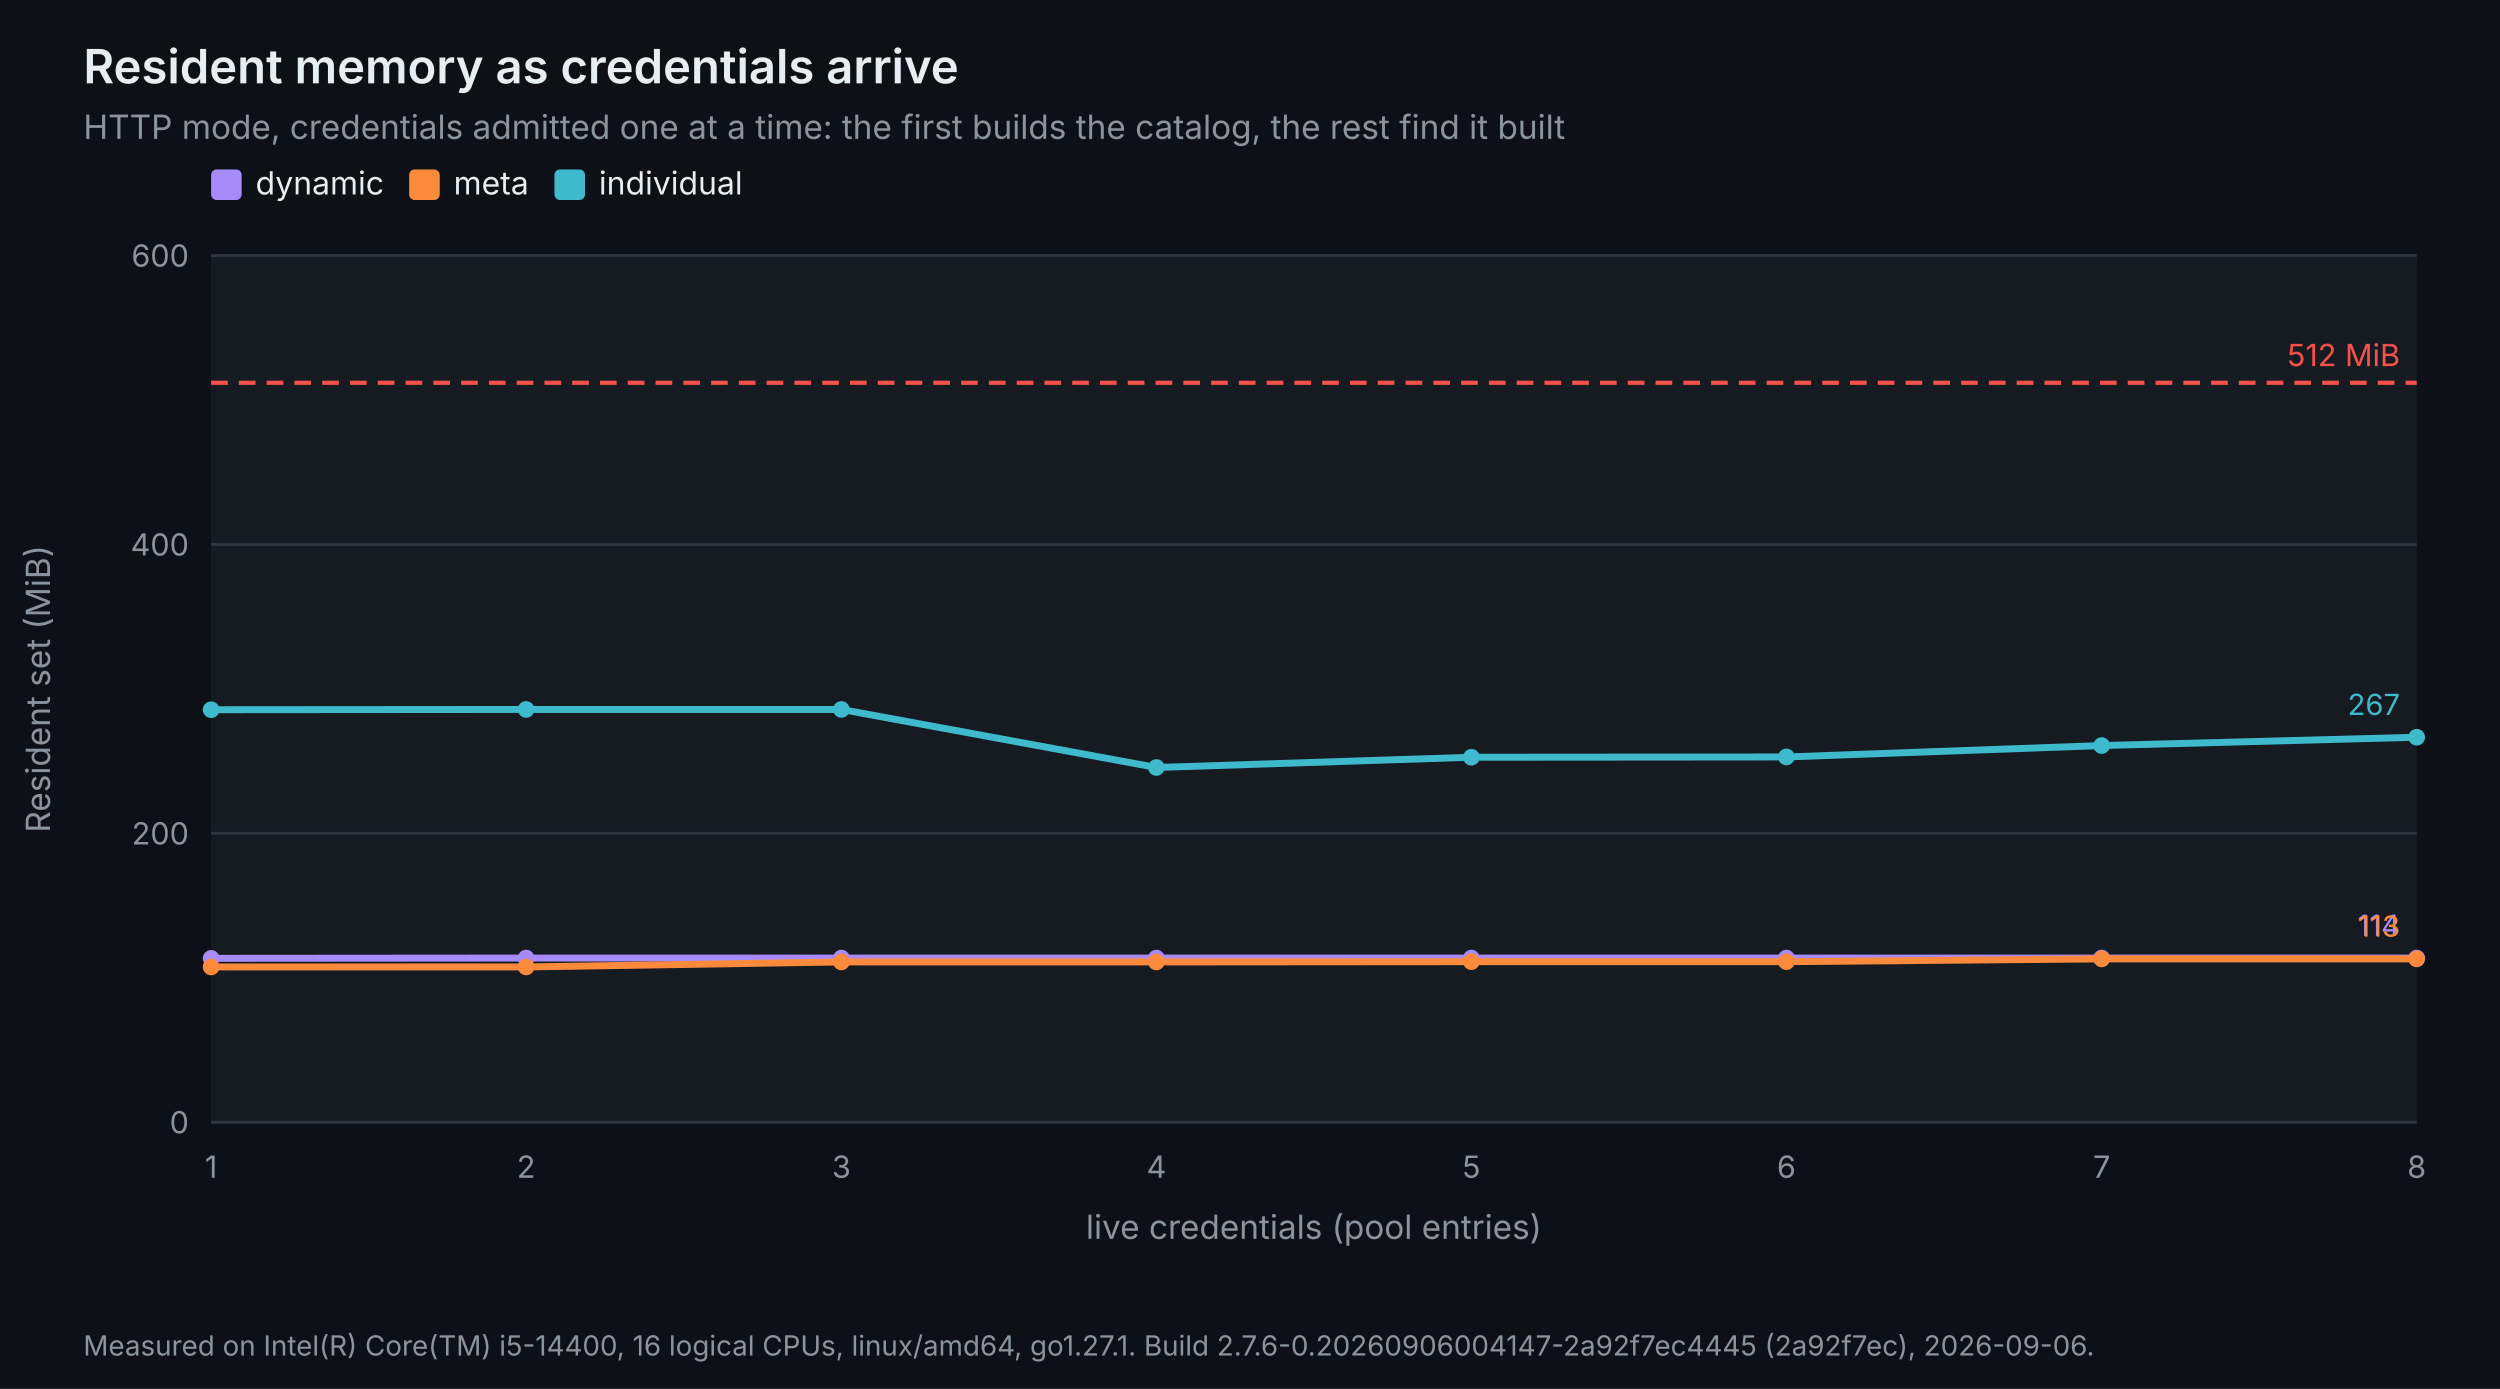
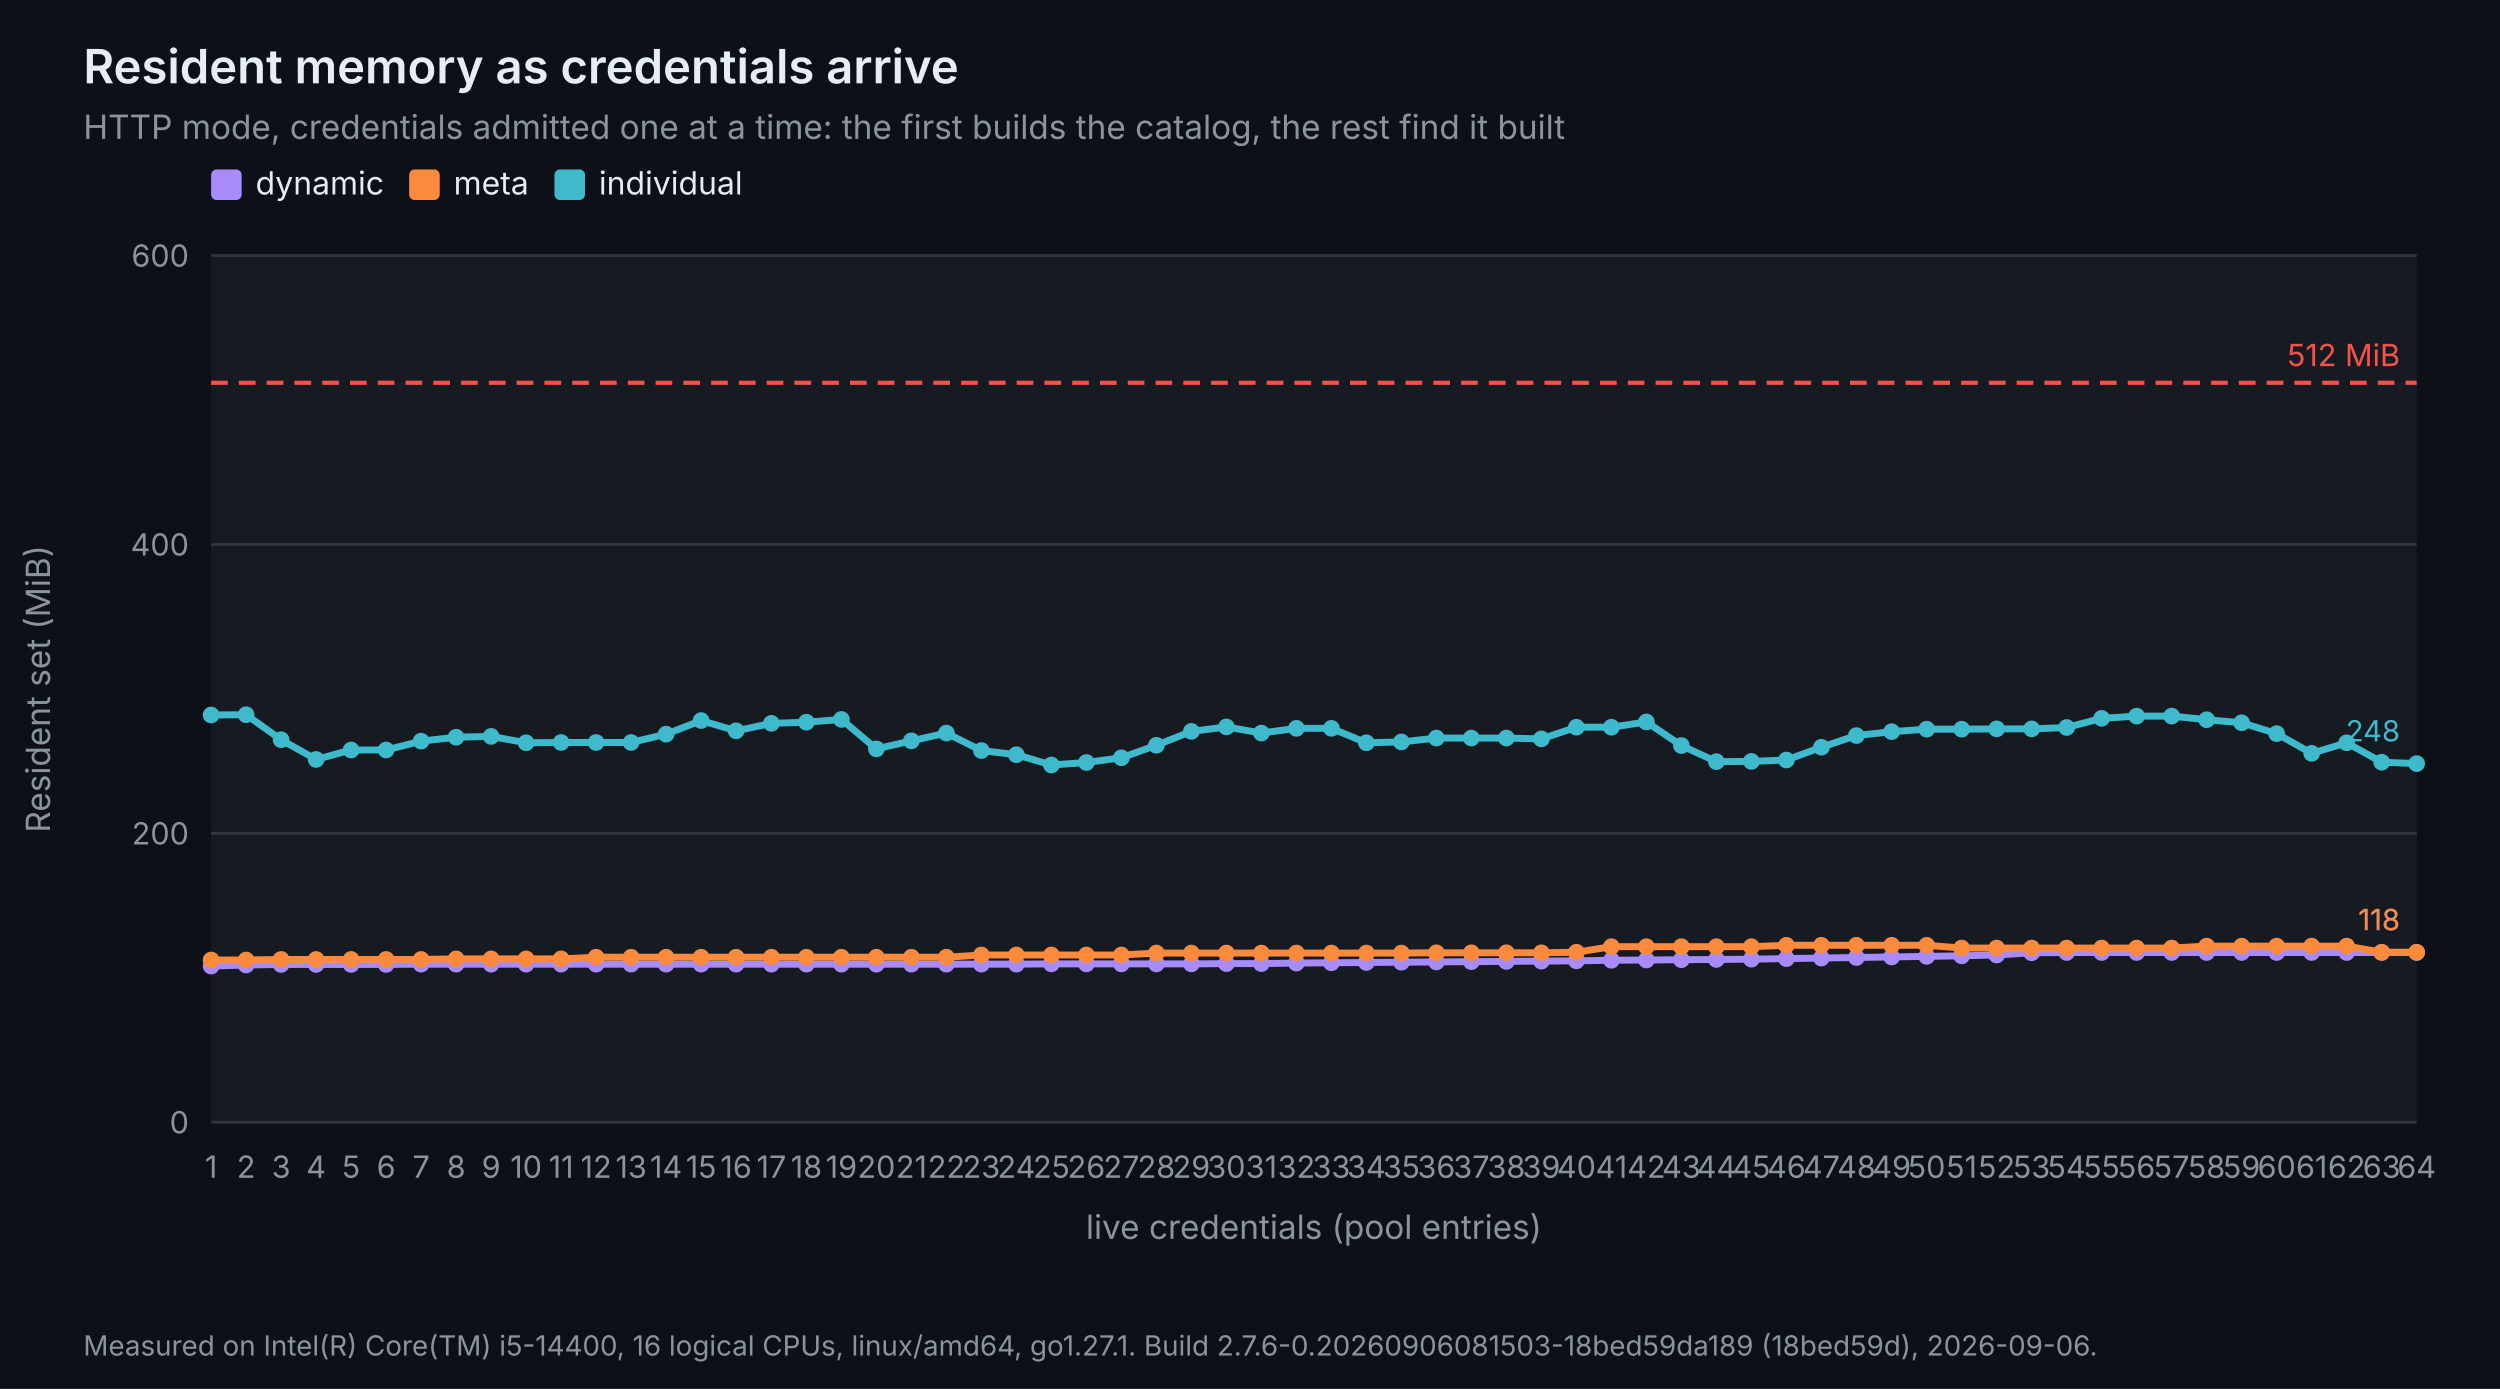
- <svg xmlns="http://www.w3.org/2000/svg" viewBox="0 0 900 500" width="900" height="500" role="img" aria-label="Resident memory as credentials arrive. HTTP mode, credentials admitted one at a time: the first builds the catalog, the rest find it built. Measured on Intel(R) Core(TM) i5-14400, 16 logical CPUs, linux/amd64, go1.27.1. Build 2.7.6-0.20260906004147-2a92f7ec4445 (2a92f7ec), 2026-09-06.">
+ <svg xmlns="http://www.w3.org/2000/svg" viewBox="0 0 900 500" width="900" height="500" role="img" aria-label="Resident memory as credentials arrive. HTTP mode, credentials admitted one at a time: the first builds the catalog, the rest find it built. Measured on Intel(R) Core(TM) i5-14400, 16 logical CPUs, linux/amd64, go1.27.1. Build 2.7.6-0.20260906081503-18bed59da189 (18bed59d), 2026-09-06.">
  <rect width="900" height="500" fill="#0d1117" />
  <text x="30" y="30" font-family="ui-sans-serif,system-ui,-apple-system,Segoe UI,sans-serif" font-size="17" font-weight="600" fill="#e6edf3">Resident memory as credentials arrive</text>
  <text x="30" y="50" font-family="ui-sans-serif,system-ui,-apple-system,Segoe UI,sans-serif" font-size="12" fill="#8b949e">HTTP mode, credentials admitted one at a time: the first builds the catalog, the rest find it built</text>
  <rect x="76" y="92" width="794" height="312" fill="#161b22" />
  <rect x="76.0" y="61.0" width="11" height="11" rx="2" fill="#a78bfa" />
  <text x="92.0" y="70.0" font-family="ui-sans-serif,system-ui,-apple-system,Segoe UI,sans-serif" font-size="11.5" fill="#e6edf3">dynamic</text>
  <rect x="147.3" y="61.0" width="11" height="11" rx="2" fill="#fc8a3d" />
  <text x="163.3" y="70.0" font-family="ui-sans-serif,system-ui,-apple-system,Segoe UI,sans-serif" font-size="11.5" fill="#e6edf3">meta</text>
  <rect x="199.6" y="61.0" width="11" height="11" rx="2" fill="#3fb9cc" />
  <text x="215.6" y="70.0" font-family="ui-sans-serif,system-ui,-apple-system,Segoe UI,sans-serif" font-size="11.5" fill="#e6edf3">individual</text>
  <line x1="76" y1="404.0" x2="870" y2="404.0" stroke="#30363d" stroke-width="1" />
  <text x="68" y="408.0" font-family="ui-sans-serif,system-ui,-apple-system,Segoe UI,sans-serif" font-size="11" text-anchor="end" fill="#8b949e">0</text>
  <line x1="76" y1="300.0" x2="870" y2="300.0" stroke="#30363d" stroke-width="1" />
  <text x="68" y="304.0" font-family="ui-sans-serif,system-ui,-apple-system,Segoe UI,sans-serif" font-size="11" text-anchor="end" fill="#8b949e">200</text>
  <line x1="76" y1="196.0" x2="870" y2="196.0" stroke="#30363d" stroke-width="1" />
  <text x="68" y="200.0" font-family="ui-sans-serif,system-ui,-apple-system,Segoe UI,sans-serif" font-size="11" text-anchor="end" fill="#8b949e">400</text>
  <line x1="76" y1="92.0" x2="870" y2="92.0" stroke="#30363d" stroke-width="1" />
  <text x="68" y="96.0" font-family="ui-sans-serif,system-ui,-apple-system,Segoe UI,sans-serif" font-size="11" text-anchor="end" fill="#8b949e">600</text>
  <text x="18" y="248.0" font-family="ui-sans-serif,system-ui,-apple-system,Segoe UI,sans-serif" font-size="12" fill="#8b949e" text-anchor="middle" transform="rotate(-90 18 248.0)">Resident set (MiB)</text>
  <text x="473.0" y="446" font-family="ui-sans-serif,system-ui,-apple-system,Segoe UI,sans-serif" font-size="12" text-anchor="middle" fill="#8b949e">live credentials (pool entries)</text>
-   <text x="30" y="488" font-family="ui-sans-serif,system-ui,-apple-system,Segoe UI,sans-serif" font-size="10" fill="#8b949e">Measured on Intel(R) Core(TM) i5-14400, 16 logical CPUs, linux/amd64, go1.27.1. Build 2.7.6-0.20260906004147-2a92f7ec4445 (2a92f7ec), 2026-09-06.</text>
+   <text x="30" y="488" font-family="ui-sans-serif,system-ui,-apple-system,Segoe UI,sans-serif" font-size="10" fill="#8b949e">Measured on Intel(R) Core(TM) i5-14400, 16 logical CPUs, linux/amd64, go1.27.1. Build 2.7.6-0.20260906081503-18bed59da189 (18bed59d), 2026-09-06.</text>
  <text x="76.0" y="424" font-family="ui-sans-serif,system-ui,-apple-system,Segoe UI,sans-serif" font-size="11" text-anchor="middle" fill="#8b949e">1</text>
-   <text x="189.4" y="424" font-family="ui-sans-serif,system-ui,-apple-system,Segoe UI,sans-serif" font-size="11" text-anchor="middle" fill="#8b949e">2</text>
-   <text x="302.9" y="424" font-family="ui-sans-serif,system-ui,-apple-system,Segoe UI,sans-serif" font-size="11" text-anchor="middle" fill="#8b949e">3</text>
-   <text x="416.3" y="424" font-family="ui-sans-serif,system-ui,-apple-system,Segoe UI,sans-serif" font-size="11" text-anchor="middle" fill="#8b949e">4</text>
-   <text x="529.7" y="424" font-family="ui-sans-serif,system-ui,-apple-system,Segoe UI,sans-serif" font-size="11" text-anchor="middle" fill="#8b949e">5</text>
-   <text x="643.1" y="424" font-family="ui-sans-serif,system-ui,-apple-system,Segoe UI,sans-serif" font-size="11" text-anchor="middle" fill="#8b949e">6</text>
-   <text x="756.6" y="424" font-family="ui-sans-serif,system-ui,-apple-system,Segoe UI,sans-serif" font-size="11" text-anchor="middle" fill="#8b949e">7</text>
-   <text x="870.0" y="424" font-family="ui-sans-serif,system-ui,-apple-system,Segoe UI,sans-serif" font-size="11" text-anchor="middle" fill="#8b949e">8</text>
-   <path d="M76.0,345.0L189.4,344.9L302.9,344.9L416.3,344.9L529.7,344.9L643.1,344.9L756.6,344.9L870.0,344.9" fill="none" stroke="#a78bfa" stroke-width="2.5" stroke-linejoin="round" />
-   <circle cx="76.0" cy="345.0" r="3" fill="#a78bfa" />
-   <circle cx="189.4" cy="344.9" r="3" fill="#a78bfa" />
-   <circle cx="302.9" cy="344.9" r="3" fill="#a78bfa" />
-   <circle cx="416.3" cy="344.9" r="3" fill="#a78bfa" />
-   <circle cx="529.7" cy="344.9" r="3" fill="#a78bfa" />
-   <circle cx="643.1" cy="344.9" r="3" fill="#a78bfa" />
-   <circle cx="756.6" cy="344.9" r="3" fill="#a78bfa" />
-   <circle cx="870.0" cy="344.9" r="3" fill="#a78bfa" />
-   <text x="864.0" y="336.9" font-family="ui-sans-serif,system-ui,-apple-system,Segoe UI,sans-serif" font-size="10.5" text-anchor="end" fill="#a78bfa">114</text>
-   <path d="M76.0,348.1L189.4,348.1L302.9,346.3L416.3,346.3L529.7,346.2L643.1,346.2L756.6,345.2L870.0,345.2" fill="none" stroke="#fc8a3d" stroke-width="2.5" stroke-linejoin="round" />
-   <circle cx="76.0" cy="348.1" r="3" fill="#fc8a3d" />
-   <circle cx="189.4" cy="348.1" r="3" fill="#fc8a3d" />
-   <circle cx="302.9" cy="346.3" r="3" fill="#fc8a3d" />
-   <circle cx="416.3" cy="346.3" r="3" fill="#fc8a3d" />
-   <circle cx="529.7" cy="346.2" r="3" fill="#fc8a3d" />
-   <circle cx="643.1" cy="346.2" r="3" fill="#fc8a3d" />
-   <circle cx="756.6" cy="345.2" r="3" fill="#fc8a3d" />
-   <circle cx="870.0" cy="345.2" r="3" fill="#fc8a3d" />
-   <text x="864.0" y="337.2" font-family="ui-sans-serif,system-ui,-apple-system,Segoe UI,sans-serif" font-size="10.5" text-anchor="end" fill="#fc8a3d">113</text>
-   <path d="M76.0,255.5L189.4,255.4L302.9,255.4L416.3,276.3L529.7,272.6L643.1,272.5L756.6,268.4L870.0,265.4" fill="none" stroke="#3fb9cc" stroke-width="2.5" stroke-linejoin="round" />
-   <circle cx="76.0" cy="255.5" r="3" fill="#3fb9cc" />
-   <circle cx="189.4" cy="255.4" r="3" fill="#3fb9cc" />
-   <circle cx="302.9" cy="255.4" r="3" fill="#3fb9cc" />
-   <circle cx="416.3" cy="276.3" r="3" fill="#3fb9cc" />
-   <circle cx="529.7" cy="272.6" r="3" fill="#3fb9cc" />
-   <circle cx="643.1" cy="272.5" r="3" fill="#3fb9cc" />
-   <circle cx="756.6" cy="268.4" r="3" fill="#3fb9cc" />
-   <circle cx="870.0" cy="265.4" r="3" fill="#3fb9cc" />
-   <text x="864.0" y="257.4" font-family="ui-sans-serif,system-ui,-apple-system,Segoe UI,sans-serif" font-size="10.5" text-anchor="end" fill="#3fb9cc">267</text>
+   <text x="88.6" y="424" font-family="ui-sans-serif,system-ui,-apple-system,Segoe UI,sans-serif" font-size="11" text-anchor="middle" fill="#8b949e">2</text>
+   <text x="101.2" y="424" font-family="ui-sans-serif,system-ui,-apple-system,Segoe UI,sans-serif" font-size="11" text-anchor="middle" fill="#8b949e">3</text>
+   <text x="113.8" y="424" font-family="ui-sans-serif,system-ui,-apple-system,Segoe UI,sans-serif" font-size="11" text-anchor="middle" fill="#8b949e">4</text>
+   <text x="126.4" y="424" font-family="ui-sans-serif,system-ui,-apple-system,Segoe UI,sans-serif" font-size="11" text-anchor="middle" fill="#8b949e">5</text>
+   <text x="139.0" y="424" font-family="ui-sans-serif,system-ui,-apple-system,Segoe UI,sans-serif" font-size="11" text-anchor="middle" fill="#8b949e">6</text>
+   <text x="151.6" y="424" font-family="ui-sans-serif,system-ui,-apple-system,Segoe UI,sans-serif" font-size="11" text-anchor="middle" fill="#8b949e">7</text>
+   <text x="164.2" y="424" font-family="ui-sans-serif,system-ui,-apple-system,Segoe UI,sans-serif" font-size="11" text-anchor="middle" fill="#8b949e">8</text>
+   <text x="176.8" y="424" font-family="ui-sans-serif,system-ui,-apple-system,Segoe UI,sans-serif" font-size="11" text-anchor="middle" fill="#8b949e">9</text>
+   <text x="189.4" y="424" font-family="ui-sans-serif,system-ui,-apple-system,Segoe UI,sans-serif" font-size="11" text-anchor="middle" fill="#8b949e">10</text>
+   <text x="202.0" y="424" font-family="ui-sans-serif,system-ui,-apple-system,Segoe UI,sans-serif" font-size="11" text-anchor="middle" fill="#8b949e">11</text>
+   <text x="214.6" y="424" font-family="ui-sans-serif,system-ui,-apple-system,Segoe UI,sans-serif" font-size="11" text-anchor="middle" fill="#8b949e">12</text>
+   <text x="227.2" y="424" font-family="ui-sans-serif,system-ui,-apple-system,Segoe UI,sans-serif" font-size="11" text-anchor="middle" fill="#8b949e">13</text>
+   <text x="239.8" y="424" font-family="ui-sans-serif,system-ui,-apple-system,Segoe UI,sans-serif" font-size="11" text-anchor="middle" fill="#8b949e">14</text>
+   <text x="252.4" y="424" font-family="ui-sans-serif,system-ui,-apple-system,Segoe UI,sans-serif" font-size="11" text-anchor="middle" fill="#8b949e">15</text>
+   <text x="265.0" y="424" font-family="ui-sans-serif,system-ui,-apple-system,Segoe UI,sans-serif" font-size="11" text-anchor="middle" fill="#8b949e">16</text>
+   <text x="277.7" y="424" font-family="ui-sans-serif,system-ui,-apple-system,Segoe UI,sans-serif" font-size="11" text-anchor="middle" fill="#8b949e">17</text>
+   <text x="290.3" y="424" font-family="ui-sans-serif,system-ui,-apple-system,Segoe UI,sans-serif" font-size="11" text-anchor="middle" fill="#8b949e">18</text>
+   <text x="302.9" y="424" font-family="ui-sans-serif,system-ui,-apple-system,Segoe UI,sans-serif" font-size="11" text-anchor="middle" fill="#8b949e">19</text>
+   <text x="315.5" y="424" font-family="ui-sans-serif,system-ui,-apple-system,Segoe UI,sans-serif" font-size="11" text-anchor="middle" fill="#8b949e">20</text>
+   <text x="328.1" y="424" font-family="ui-sans-serif,system-ui,-apple-system,Segoe UI,sans-serif" font-size="11" text-anchor="middle" fill="#8b949e">21</text>
+   <text x="340.7" y="424" font-family="ui-sans-serif,system-ui,-apple-system,Segoe UI,sans-serif" font-size="11" text-anchor="middle" fill="#8b949e">22</text>
+   <text x="353.3" y="424" font-family="ui-sans-serif,system-ui,-apple-system,Segoe UI,sans-serif" font-size="11" text-anchor="middle" fill="#8b949e">23</text>
+   <text x="365.9" y="424" font-family="ui-sans-serif,system-ui,-apple-system,Segoe UI,sans-serif" font-size="11" text-anchor="middle" fill="#8b949e">24</text>
+   <text x="378.5" y="424" font-family="ui-sans-serif,system-ui,-apple-system,Segoe UI,sans-serif" font-size="11" text-anchor="middle" fill="#8b949e">25</text>
+   <text x="391.1" y="424" font-family="ui-sans-serif,system-ui,-apple-system,Segoe UI,sans-serif" font-size="11" text-anchor="middle" fill="#8b949e">26</text>
+   <text x="403.7" y="424" font-family="ui-sans-serif,system-ui,-apple-system,Segoe UI,sans-serif" font-size="11" text-anchor="middle" fill="#8b949e">27</text>
+   <text x="416.3" y="424" font-family="ui-sans-serif,system-ui,-apple-system,Segoe UI,sans-serif" font-size="11" text-anchor="middle" fill="#8b949e">28</text>
+   <text x="428.9" y="424" font-family="ui-sans-serif,system-ui,-apple-system,Segoe UI,sans-serif" font-size="11" text-anchor="middle" fill="#8b949e">29</text>
+   <text x="441.5" y="424" font-family="ui-sans-serif,system-ui,-apple-system,Segoe UI,sans-serif" font-size="11" text-anchor="middle" fill="#8b949e">30</text>
+   <text x="454.1" y="424" font-family="ui-sans-serif,system-ui,-apple-system,Segoe UI,sans-serif" font-size="11" text-anchor="middle" fill="#8b949e">31</text>
+   <text x="466.7" y="424" font-family="ui-sans-serif,system-ui,-apple-system,Segoe UI,sans-serif" font-size="11" text-anchor="middle" fill="#8b949e">32</text>
+   <text x="479.3" y="424" font-family="ui-sans-serif,system-ui,-apple-system,Segoe UI,sans-serif" font-size="11" text-anchor="middle" fill="#8b949e">33</text>
+   <text x="491.9" y="424" font-family="ui-sans-serif,system-ui,-apple-system,Segoe UI,sans-serif" font-size="11" text-anchor="middle" fill="#8b949e">34</text>
+   <text x="504.5" y="424" font-family="ui-sans-serif,system-ui,-apple-system,Segoe UI,sans-serif" font-size="11" text-anchor="middle" fill="#8b949e">35</text>
+   <text x="517.1" y="424" font-family="ui-sans-serif,system-ui,-apple-system,Segoe UI,sans-serif" font-size="11" text-anchor="middle" fill="#8b949e">36</text>
+   <text x="529.7" y="424" font-family="ui-sans-serif,system-ui,-apple-system,Segoe UI,sans-serif" font-size="11" text-anchor="middle" fill="#8b949e">37</text>
+   <text x="542.3" y="424" font-family="ui-sans-serif,system-ui,-apple-system,Segoe UI,sans-serif" font-size="11" text-anchor="middle" fill="#8b949e">38</text>
+   <text x="554.9" y="424" font-family="ui-sans-serif,system-ui,-apple-system,Segoe UI,sans-serif" font-size="11" text-anchor="middle" fill="#8b949e">39</text>
+   <text x="567.5" y="424" font-family="ui-sans-serif,system-ui,-apple-system,Segoe UI,sans-serif" font-size="11" text-anchor="middle" fill="#8b949e">40</text>
+   <text x="580.1" y="424" font-family="ui-sans-serif,system-ui,-apple-system,Segoe UI,sans-serif" font-size="11" text-anchor="middle" fill="#8b949e">41</text>
+   <text x="592.7" y="424" font-family="ui-sans-serif,system-ui,-apple-system,Segoe UI,sans-serif" font-size="11" text-anchor="middle" fill="#8b949e">42</text>
+   <text x="605.3" y="424" font-family="ui-sans-serif,system-ui,-apple-system,Segoe UI,sans-serif" font-size="11" text-anchor="middle" fill="#8b949e">43</text>
+   <text x="617.9" y="424" font-family="ui-sans-serif,system-ui,-apple-system,Segoe UI,sans-serif" font-size="11" text-anchor="middle" fill="#8b949e">44</text>
+   <text x="630.5" y="424" font-family="ui-sans-serif,system-ui,-apple-system,Segoe UI,sans-serif" font-size="11" text-anchor="middle" fill="#8b949e">45</text>
+   <text x="643.1" y="424" font-family="ui-sans-serif,system-ui,-apple-system,Segoe UI,sans-serif" font-size="11" text-anchor="middle" fill="#8b949e">46</text>
+   <text x="655.7" y="424" font-family="ui-sans-serif,system-ui,-apple-system,Segoe UI,sans-serif" font-size="11" text-anchor="middle" fill="#8b949e">47</text>
+   <text x="668.3" y="424" font-family="ui-sans-serif,system-ui,-apple-system,Segoe UI,sans-serif" font-size="11" text-anchor="middle" fill="#8b949e">48</text>
+   <text x="681.0" y="424" font-family="ui-sans-serif,system-ui,-apple-system,Segoe UI,sans-serif" font-size="11" text-anchor="middle" fill="#8b949e">49</text>
+   <text x="693.6" y="424" font-family="ui-sans-serif,system-ui,-apple-system,Segoe UI,sans-serif" font-size="11" text-anchor="middle" fill="#8b949e">50</text>
+   <text x="706.2" y="424" font-family="ui-sans-serif,system-ui,-apple-system,Segoe UI,sans-serif" font-size="11" text-anchor="middle" fill="#8b949e">51</text>
+   <text x="718.8" y="424" font-family="ui-sans-serif,system-ui,-apple-system,Segoe UI,sans-serif" font-size="11" text-anchor="middle" fill="#8b949e">52</text>
+   <text x="731.4" y="424" font-family="ui-sans-serif,system-ui,-apple-system,Segoe UI,sans-serif" font-size="11" text-anchor="middle" fill="#8b949e">53</text>
+   <text x="744.0" y="424" font-family="ui-sans-serif,system-ui,-apple-system,Segoe UI,sans-serif" font-size="11" text-anchor="middle" fill="#8b949e">54</text>
+   <text x="756.6" y="424" font-family="ui-sans-serif,system-ui,-apple-system,Segoe UI,sans-serif" font-size="11" text-anchor="middle" fill="#8b949e">55</text>
+   <text x="769.2" y="424" font-family="ui-sans-serif,system-ui,-apple-system,Segoe UI,sans-serif" font-size="11" text-anchor="middle" fill="#8b949e">56</text>
+   <text x="781.8" y="424" font-family="ui-sans-serif,system-ui,-apple-system,Segoe UI,sans-serif" font-size="11" text-anchor="middle" fill="#8b949e">57</text>
+   <text x="794.4" y="424" font-family="ui-sans-serif,system-ui,-apple-system,Segoe UI,sans-serif" font-size="11" text-anchor="middle" fill="#8b949e">58</text>
+   <text x="807.0" y="424" font-family="ui-sans-serif,system-ui,-apple-system,Segoe UI,sans-serif" font-size="11" text-anchor="middle" fill="#8b949e">59</text>
+   <text x="819.6" y="424" font-family="ui-sans-serif,system-ui,-apple-system,Segoe UI,sans-serif" font-size="11" text-anchor="middle" fill="#8b949e">60</text>
+   <text x="832.2" y="424" font-family="ui-sans-serif,system-ui,-apple-system,Segoe UI,sans-serif" font-size="11" text-anchor="middle" fill="#8b949e">61</text>
+   <text x="844.8" y="424" font-family="ui-sans-serif,system-ui,-apple-system,Segoe UI,sans-serif" font-size="11" text-anchor="middle" fill="#8b949e">62</text>
+   <text x="857.4" y="424" font-family="ui-sans-serif,system-ui,-apple-system,Segoe UI,sans-serif" font-size="11" text-anchor="middle" fill="#8b949e">63</text>
+   <text x="870.0" y="424" font-family="ui-sans-serif,system-ui,-apple-system,Segoe UI,sans-serif" font-size="11" text-anchor="middle" fill="#8b949e">64</text>
+   <path d="M76.0,347.8L88.6,347.4L101.2,347.2L113.8,347.2L126.4,347.2L139.0,347.2L151.6,347.1L164.2,347.1L176.8,347.1L189.4,347.1L202.0,347.1L214.6,347.1L227.2,347.1L239.8,347.1L252.4,347.1L265.0,347.1L277.7,347.1L290.3,347.1L302.9,347.1L315.5,347.1L328.1,347.1L340.7,347.1L353.3,347.1L365.9,347.1L378.5,347.0L391.1,347.0L403.7,347.0L416.3,347.0L428.9,347.0L441.5,346.9L454.1,346.9L466.7,346.7L479.3,346.6L491.9,346.5L504.5,346.4L517.1,346.3L529.7,346.2L542.3,346.1L554.9,346.0L567.5,345.9L580.1,345.7L592.7,345.6L605.3,345.5L617.9,345.4L630.5,345.3L643.1,345.1L655.7,344.9L668.3,344.7L681.0,344.5L693.6,344.3L706.2,344.1L718.8,343.8L731.4,343.0L744.0,342.9L756.6,342.9L769.2,342.9L781.8,342.9L794.4,342.9L807.0,342.9L819.6,342.9L832.2,342.9L844.8,342.9L857.4,342.9L870.0,342.9" fill="none" stroke="#a78bfa" stroke-width="2.5" stroke-linejoin="round" />
+   <circle cx="76.0" cy="347.8" r="3" fill="#a78bfa" />
+   <circle cx="88.6" cy="347.4" r="3" fill="#a78bfa" />
+   <circle cx="101.2" cy="347.2" r="3" fill="#a78bfa" />
+   <circle cx="113.8" cy="347.2" r="3" fill="#a78bfa" />
+   <circle cx="126.4" cy="347.2" r="3" fill="#a78bfa" />
+   <circle cx="139.0" cy="347.2" r="3" fill="#a78bfa" />
+   <circle cx="151.6" cy="347.1" r="3" fill="#a78bfa" />
+   <circle cx="164.2" cy="347.1" r="3" fill="#a78bfa" />
+   <circle cx="176.8" cy="347.1" r="3" fill="#a78bfa" />
+   <circle cx="189.4" cy="347.1" r="3" fill="#a78bfa" />
+   <circle cx="202.0" cy="347.1" r="3" fill="#a78bfa" />
+   <circle cx="214.6" cy="347.1" r="3" fill="#a78bfa" />
+   <circle cx="227.2" cy="347.1" r="3" fill="#a78bfa" />
+   <circle cx="239.8" cy="347.1" r="3" fill="#a78bfa" />
+   <circle cx="252.4" cy="347.1" r="3" fill="#a78bfa" />
+   <circle cx="265.0" cy="347.1" r="3" fill="#a78bfa" />
+   <circle cx="277.7" cy="347.1" r="3" fill="#a78bfa" />
+   <circle cx="290.3" cy="347.1" r="3" fill="#a78bfa" />
+   <circle cx="302.9" cy="347.1" r="3" fill="#a78bfa" />
+   <circle cx="315.5" cy="347.1" r="3" fill="#a78bfa" />
+   <circle cx="328.1" cy="347.1" r="3" fill="#a78bfa" />
+   <circle cx="340.7" cy="347.1" r="3" fill="#a78bfa" />
+   <circle cx="353.3" cy="347.1" r="3" fill="#a78bfa" />
+   <circle cx="365.9" cy="347.1" r="3" fill="#a78bfa" />
+   <circle cx="378.5" cy="347.0" r="3" fill="#a78bfa" />
+   <circle cx="391.1" cy="347.0" r="3" fill="#a78bfa" />
+   <circle cx="403.7" cy="347.0" r="3" fill="#a78bfa" />
+   <circle cx="416.3" cy="347.0" r="3" fill="#a78bfa" />
+   <circle cx="428.9" cy="347.0" r="3" fill="#a78bfa" />
+   <circle cx="441.5" cy="346.9" r="3" fill="#a78bfa" />
+   <circle cx="454.1" cy="346.9" r="3" fill="#a78bfa" />
+   <circle cx="466.7" cy="346.7" r="3" fill="#a78bfa" />
+   <circle cx="479.3" cy="346.6" r="3" fill="#a78bfa" />
+   <circle cx="491.9" cy="346.5" r="3" fill="#a78bfa" />
+   <circle cx="504.5" cy="346.4" r="3" fill="#a78bfa" />
+   <circle cx="517.1" cy="346.3" r="3" fill="#a78bfa" />
+   <circle cx="529.7" cy="346.2" r="3" fill="#a78bfa" />
+   <circle cx="542.3" cy="346.1" r="3" fill="#a78bfa" />
+   <circle cx="554.9" cy="346.0" r="3" fill="#a78bfa" />
+   <circle cx="567.5" cy="345.9" r="3" fill="#a78bfa" />
+   <circle cx="580.1" cy="345.7" r="3" fill="#a78bfa" />
+   <circle cx="592.7" cy="345.6" r="3" fill="#a78bfa" />
+   <circle cx="605.3" cy="345.5" r="3" fill="#a78bfa" />
+   <circle cx="617.9" cy="345.4" r="3" fill="#a78bfa" />
+   <circle cx="630.5" cy="345.3" r="3" fill="#a78bfa" />
+   <circle cx="643.1" cy="345.1" r="3" fill="#a78bfa" />
+   <circle cx="655.7" cy="344.9" r="3" fill="#a78bfa" />
+   <circle cx="668.3" cy="344.7" r="3" fill="#a78bfa" />
+   <circle cx="681.0" cy="344.5" r="3" fill="#a78bfa" />
+   <circle cx="693.6" cy="344.3" r="3" fill="#a78bfa" />
+   <circle cx="706.2" cy="344.1" r="3" fill="#a78bfa" />
+   <circle cx="718.8" cy="343.8" r="3" fill="#a78bfa" />
+   <circle cx="731.4" cy="343.0" r="3" fill="#a78bfa" />
+   <circle cx="744.0" cy="342.9" r="3" fill="#a78bfa" />
+   <circle cx="756.6" cy="342.9" r="3" fill="#a78bfa" />
+   <circle cx="769.2" cy="342.9" r="3" fill="#a78bfa" />
+   <circle cx="781.8" cy="342.9" r="3" fill="#a78bfa" />
+   <circle cx="794.4" cy="342.9" r="3" fill="#a78bfa" />
+   <circle cx="807.0" cy="342.9" r="3" fill="#a78bfa" />
+   <circle cx="819.6" cy="342.9" r="3" fill="#a78bfa" />
+   <circle cx="832.2" cy="342.9" r="3" fill="#a78bfa" />
+   <circle cx="844.8" cy="342.9" r="3" fill="#a78bfa" />
+   <circle cx="857.4" cy="342.9" r="3" fill="#a78bfa" />
+   <circle cx="870.0" cy="342.9" r="3" fill="#a78bfa" />
+   <text x="864.0" y="334.9" font-family="ui-sans-serif,system-ui,-apple-system,Segoe UI,sans-serif" font-size="10.5" text-anchor="end" fill="#a78bfa">118</text>
+   <path d="M76.0,345.6L88.6,345.6L101.2,345.4L113.8,345.4L126.4,345.4L139.0,345.4L151.6,345.4L164.2,345.2L176.8,345.2L189.4,345.2L202.0,345.2L214.6,344.6L227.2,344.6L239.8,344.6L252.4,344.6L265.0,344.6L277.7,344.6L290.3,344.6L302.9,344.6L315.5,344.6L328.1,344.6L340.7,344.6L353.3,343.8L365.9,343.8L378.5,343.8L391.1,343.8L403.7,343.8L416.3,343.1L428.9,343.1L441.5,343.1L454.1,343.1L466.7,343.1L479.3,343.1L491.9,343.1L504.5,343.1L517.1,343.0L529.7,343.0L542.3,343.0L554.9,343.0L567.5,342.8L580.1,340.8L592.7,340.8L605.3,340.8L617.9,340.8L630.5,340.8L643.1,340.3L655.7,340.3L668.3,340.3L681.0,340.3L693.6,340.3L706.2,341.3L718.8,341.3L731.4,341.3L744.0,341.3L756.6,341.3L769.2,341.3L781.8,341.3L794.4,340.6L807.0,340.6L819.6,340.6L832.2,340.6L844.8,340.6L857.4,342.8L870.0,342.8" fill="none" stroke="#fc8a3d" stroke-width="2.5" stroke-linejoin="round" />
+   <circle cx="76.0" cy="345.6" r="3" fill="#fc8a3d" />
+   <circle cx="88.6" cy="345.6" r="3" fill="#fc8a3d" />
+   <circle cx="101.2" cy="345.4" r="3" fill="#fc8a3d" />
+   <circle cx="113.8" cy="345.4" r="3" fill="#fc8a3d" />
+   <circle cx="126.4" cy="345.4" r="3" fill="#fc8a3d" />
+   <circle cx="139.0" cy="345.4" r="3" fill="#fc8a3d" />
+   <circle cx="151.6" cy="345.4" r="3" fill="#fc8a3d" />
+   <circle cx="164.2" cy="345.2" r="3" fill="#fc8a3d" />
+   <circle cx="176.8" cy="345.2" r="3" fill="#fc8a3d" />
+   <circle cx="189.4" cy="345.2" r="3" fill="#fc8a3d" />
+   <circle cx="202.0" cy="345.2" r="3" fill="#fc8a3d" />
+   <circle cx="214.6" cy="344.6" r="3" fill="#fc8a3d" />
+   <circle cx="227.2" cy="344.6" r="3" fill="#fc8a3d" />
+   <circle cx="239.8" cy="344.6" r="3" fill="#fc8a3d" />
+   <circle cx="252.4" cy="344.6" r="3" fill="#fc8a3d" />
+   <circle cx="265.0" cy="344.6" r="3" fill="#fc8a3d" />
+   <circle cx="277.7" cy="344.6" r="3" fill="#fc8a3d" />
+   <circle cx="290.3" cy="344.6" r="3" fill="#fc8a3d" />
+   <circle cx="302.9" cy="344.6" r="3" fill="#fc8a3d" />
+   <circle cx="315.5" cy="344.6" r="3" fill="#fc8a3d" />
+   <circle cx="328.1" cy="344.6" r="3" fill="#fc8a3d" />
+   <circle cx="340.7" cy="344.6" r="3" fill="#fc8a3d" />
+   <circle cx="353.3" cy="343.8" r="3" fill="#fc8a3d" />
+   <circle cx="365.9" cy="343.8" r="3" fill="#fc8a3d" />
+   <circle cx="378.5" cy="343.8" r="3" fill="#fc8a3d" />
+   <circle cx="391.1" cy="343.8" r="3" fill="#fc8a3d" />
+   <circle cx="403.7" cy="343.8" r="3" fill="#fc8a3d" />
+   <circle cx="416.3" cy="343.1" r="3" fill="#fc8a3d" />
+   <circle cx="428.9" cy="343.1" r="3" fill="#fc8a3d" />
+   <circle cx="441.5" cy="343.1" r="3" fill="#fc8a3d" />
+   <circle cx="454.1" cy="343.1" r="3" fill="#fc8a3d" />
+   <circle cx="466.7" cy="343.1" r="3" fill="#fc8a3d" />
+   <circle cx="479.3" cy="343.1" r="3" fill="#fc8a3d" />
+   <circle cx="491.9" cy="343.1" r="3" fill="#fc8a3d" />
+   <circle cx="504.5" cy="343.1" r="3" fill="#fc8a3d" />
+   <circle cx="517.1" cy="343.0" r="3" fill="#fc8a3d" />
+   <circle cx="529.7" cy="343.0" r="3" fill="#fc8a3d" />
+   <circle cx="542.3" cy="343.0" r="3" fill="#fc8a3d" />
+   <circle cx="554.9" cy="343.0" r="3" fill="#fc8a3d" />
+   <circle cx="567.5" cy="342.8" r="3" fill="#fc8a3d" />
+   <circle cx="580.1" cy="340.8" r="3" fill="#fc8a3d" />
+   <circle cx="592.7" cy="340.8" r="3" fill="#fc8a3d" />
+   <circle cx="605.3" cy="340.8" r="3" fill="#fc8a3d" />
+   <circle cx="617.9" cy="340.8" r="3" fill="#fc8a3d" />
+   <circle cx="630.5" cy="340.8" r="3" fill="#fc8a3d" />
+   <circle cx="643.1" cy="340.3" r="3" fill="#fc8a3d" />
+   <circle cx="655.7" cy="340.3" r="3" fill="#fc8a3d" />
+   <circle cx="668.3" cy="340.3" r="3" fill="#fc8a3d" />
+   <circle cx="681.0" cy="340.3" r="3" fill="#fc8a3d" />
+   <circle cx="693.6" cy="340.3" r="3" fill="#fc8a3d" />
+   <circle cx="706.2" cy="341.3" r="3" fill="#fc8a3d" />
+   <circle cx="718.8" cy="341.3" r="3" fill="#fc8a3d" />
+   <circle cx="731.4" cy="341.3" r="3" fill="#fc8a3d" />
+   <circle cx="744.0" cy="341.3" r="3" fill="#fc8a3d" />
+   <circle cx="756.6" cy="341.3" r="3" fill="#fc8a3d" />
+   <circle cx="769.2" cy="341.3" r="3" fill="#fc8a3d" />
+   <circle cx="781.8" cy="341.3" r="3" fill="#fc8a3d" />
+   <circle cx="794.4" cy="340.6" r="3" fill="#fc8a3d" />
+   <circle cx="807.0" cy="340.6" r="3" fill="#fc8a3d" />
+   <circle cx="819.6" cy="340.6" r="3" fill="#fc8a3d" />
+   <circle cx="832.2" cy="340.6" r="3" fill="#fc8a3d" />
+   <circle cx="844.8" cy="340.6" r="3" fill="#fc8a3d" />
+   <circle cx="857.4" cy="342.8" r="3" fill="#fc8a3d" />
+   <circle cx="870.0" cy="342.8" r="3" fill="#fc8a3d" />
+   <text x="864.0" y="334.8" font-family="ui-sans-serif,system-ui,-apple-system,Segoe UI,sans-serif" font-size="10.5" text-anchor="end" fill="#fc8a3d">118</text>
+   <path d="M76.0,257.4L88.6,257.3L101.2,266.3L113.8,273.4L126.4,270.0L139.0,270.0L151.6,266.8L164.2,265.4L176.8,265.1L189.4,267.4L202.0,267.3L214.6,267.3L227.2,267.3L239.8,264.3L252.4,259.4L265.0,263.1L277.7,260.4L290.3,260.0L302.9,259.0L315.5,269.6L328.1,266.7L340.7,263.9L353.3,270.2L365.9,271.7L378.5,275.4L391.1,274.5L403.7,272.8L416.3,268.3L428.9,263.3L441.5,261.7L454.1,263.9L466.7,262.2L479.3,262.2L491.9,267.4L504.5,267.1L517.1,265.7L529.7,265.7L542.3,265.7L554.9,266.0L567.5,261.8L580.1,261.8L592.7,259.9L605.3,268.4L617.9,274.2L630.5,274.1L643.1,273.6L655.7,269.0L668.3,264.8L681.0,263.4L693.6,262.5L706.2,262.5L718.8,262.4L731.4,262.4L744.0,261.9L756.6,258.6L769.2,257.8L781.8,257.8L794.4,259.1L807.0,260.2L819.6,264.1L832.2,271.2L844.8,267.4L857.4,274.4L870.0,274.9" fill="none" stroke="#3fb9cc" stroke-width="2.5" stroke-linejoin="round" />
+   <circle cx="76.0" cy="257.4" r="3" fill="#3fb9cc" />
+   <circle cx="88.6" cy="257.3" r="3" fill="#3fb9cc" />
+   <circle cx="101.2" cy="266.3" r="3" fill="#3fb9cc" />
+   <circle cx="113.8" cy="273.4" r="3" fill="#3fb9cc" />
+   <circle cx="126.4" cy="270.0" r="3" fill="#3fb9cc" />
+   <circle cx="139.0" cy="270.0" r="3" fill="#3fb9cc" />
+   <circle cx="151.6" cy="266.8" r="3" fill="#3fb9cc" />
+   <circle cx="164.2" cy="265.4" r="3" fill="#3fb9cc" />
+   <circle cx="176.8" cy="265.1" r="3" fill="#3fb9cc" />
+   <circle cx="189.4" cy="267.4" r="3" fill="#3fb9cc" />
+   <circle cx="202.0" cy="267.3" r="3" fill="#3fb9cc" />
+   <circle cx="214.6" cy="267.3" r="3" fill="#3fb9cc" />
+   <circle cx="227.2" cy="267.3" r="3" fill="#3fb9cc" />
+   <circle cx="239.8" cy="264.3" r="3" fill="#3fb9cc" />
+   <circle cx="252.4" cy="259.4" r="3" fill="#3fb9cc" />
+   <circle cx="265.0" cy="263.1" r="3" fill="#3fb9cc" />
+   <circle cx="277.7" cy="260.4" r="3" fill="#3fb9cc" />
+   <circle cx="290.3" cy="260.0" r="3" fill="#3fb9cc" />
+   <circle cx="302.9" cy="259.0" r="3" fill="#3fb9cc" />
+   <circle cx="315.5" cy="269.6" r="3" fill="#3fb9cc" />
+   <circle cx="328.1" cy="266.7" r="3" fill="#3fb9cc" />
+   <circle cx="340.7" cy="263.9" r="3" fill="#3fb9cc" />
+   <circle cx="353.3" cy="270.2" r="3" fill="#3fb9cc" />
+   <circle cx="365.9" cy="271.7" r="3" fill="#3fb9cc" />
+   <circle cx="378.5" cy="275.4" r="3" fill="#3fb9cc" />
+   <circle cx="391.1" cy="274.5" r="3" fill="#3fb9cc" />
+   <circle cx="403.7" cy="272.8" r="3" fill="#3fb9cc" />
+   <circle cx="416.3" cy="268.3" r="3" fill="#3fb9cc" />
+   <circle cx="428.9" cy="263.3" r="3" fill="#3fb9cc" />
+   <circle cx="441.5" cy="261.7" r="3" fill="#3fb9cc" />
+   <circle cx="454.1" cy="263.9" r="3" fill="#3fb9cc" />
+   <circle cx="466.7" cy="262.2" r="3" fill="#3fb9cc" />
+   <circle cx="479.3" cy="262.2" r="3" fill="#3fb9cc" />
+   <circle cx="491.9" cy="267.4" r="3" fill="#3fb9cc" />
+   <circle cx="504.5" cy="267.1" r="3" fill="#3fb9cc" />
+   <circle cx="517.1" cy="265.7" r="3" fill="#3fb9cc" />
+   <circle cx="529.7" cy="265.7" r="3" fill="#3fb9cc" />
+   <circle cx="542.3" cy="265.7" r="3" fill="#3fb9cc" />
+   <circle cx="554.9" cy="266.0" r="3" fill="#3fb9cc" />
+   <circle cx="567.5" cy="261.8" r="3" fill="#3fb9cc" />
+   <circle cx="580.1" cy="261.8" r="3" fill="#3fb9cc" />
+   <circle cx="592.7" cy="259.9" r="3" fill="#3fb9cc" />
+   <circle cx="605.3" cy="268.4" r="3" fill="#3fb9cc" />
+   <circle cx="617.9" cy="274.2" r="3" fill="#3fb9cc" />
+   <circle cx="630.5" cy="274.1" r="3" fill="#3fb9cc" />
+   <circle cx="643.1" cy="273.6" r="3" fill="#3fb9cc" />
+   <circle cx="655.7" cy="269.0" r="3" fill="#3fb9cc" />
+   <circle cx="668.3" cy="264.8" r="3" fill="#3fb9cc" />
+   <circle cx="681.0" cy="263.4" r="3" fill="#3fb9cc" />
+   <circle cx="693.6" cy="262.5" r="3" fill="#3fb9cc" />
+   <circle cx="706.2" cy="262.5" r="3" fill="#3fb9cc" />
+   <circle cx="718.8" cy="262.4" r="3" fill="#3fb9cc" />
+   <circle cx="731.4" cy="262.4" r="3" fill="#3fb9cc" />
+   <circle cx="744.0" cy="261.9" r="3" fill="#3fb9cc" />
+   <circle cx="756.6" cy="258.6" r="3" fill="#3fb9cc" />
+   <circle cx="769.2" cy="257.8" r="3" fill="#3fb9cc" />
+   <circle cx="781.8" cy="257.8" r="3" fill="#3fb9cc" />
+   <circle cx="794.4" cy="259.1" r="3" fill="#3fb9cc" />
+   <circle cx="807.0" cy="260.2" r="3" fill="#3fb9cc" />
+   <circle cx="819.6" cy="264.1" r="3" fill="#3fb9cc" />
+   <circle cx="832.2" cy="271.2" r="3" fill="#3fb9cc" />
+   <circle cx="844.8" cy="267.4" r="3" fill="#3fb9cc" />
+   <circle cx="857.4" cy="274.4" r="3" fill="#3fb9cc" />
+   <circle cx="870.0" cy="274.9" r="3" fill="#3fb9cc" />
+   <text x="864.0" y="266.9" font-family="ui-sans-serif,system-ui,-apple-system,Segoe UI,sans-serif" font-size="10.5" text-anchor="end" fill="#3fb9cc">248</text>
  <line x1="76" y1="137.8" x2="870" y2="137.8" stroke="#f85149" stroke-width="1.5" stroke-dasharray="6 4" />
  <text x="864" y="131.8" font-family="ui-sans-serif,system-ui,-apple-system,Segoe UI,sans-serif" font-size="11" text-anchor="end" fill="#f85149">512 MiB</text>
</svg>
